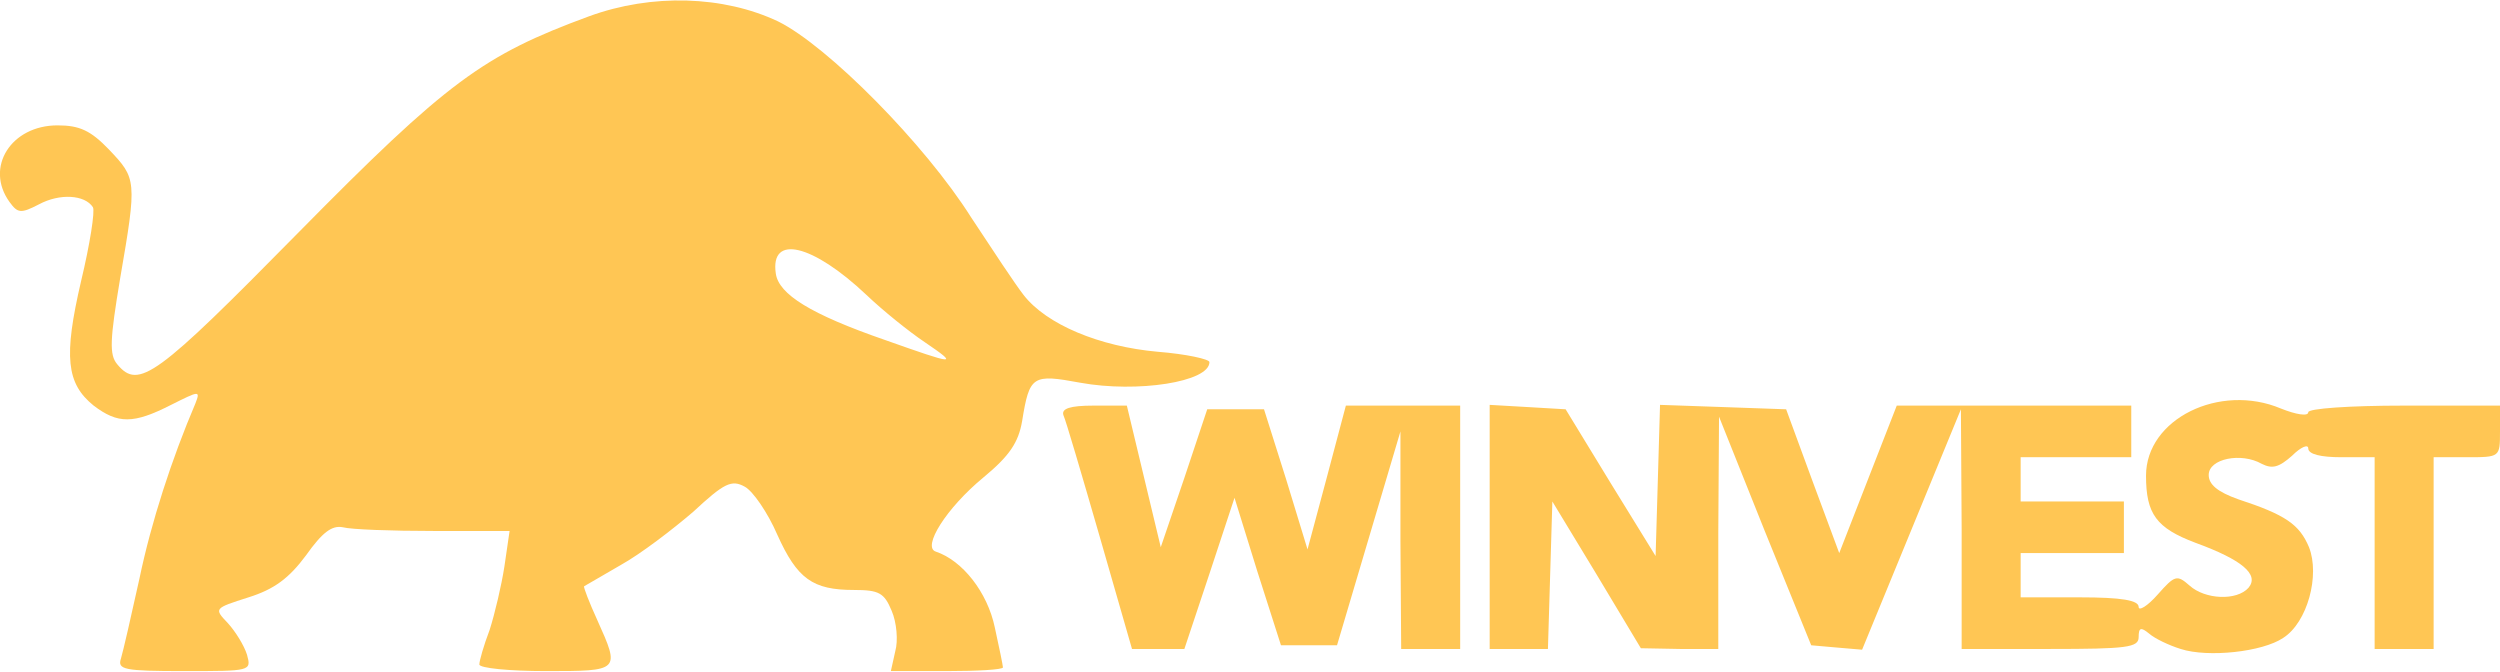
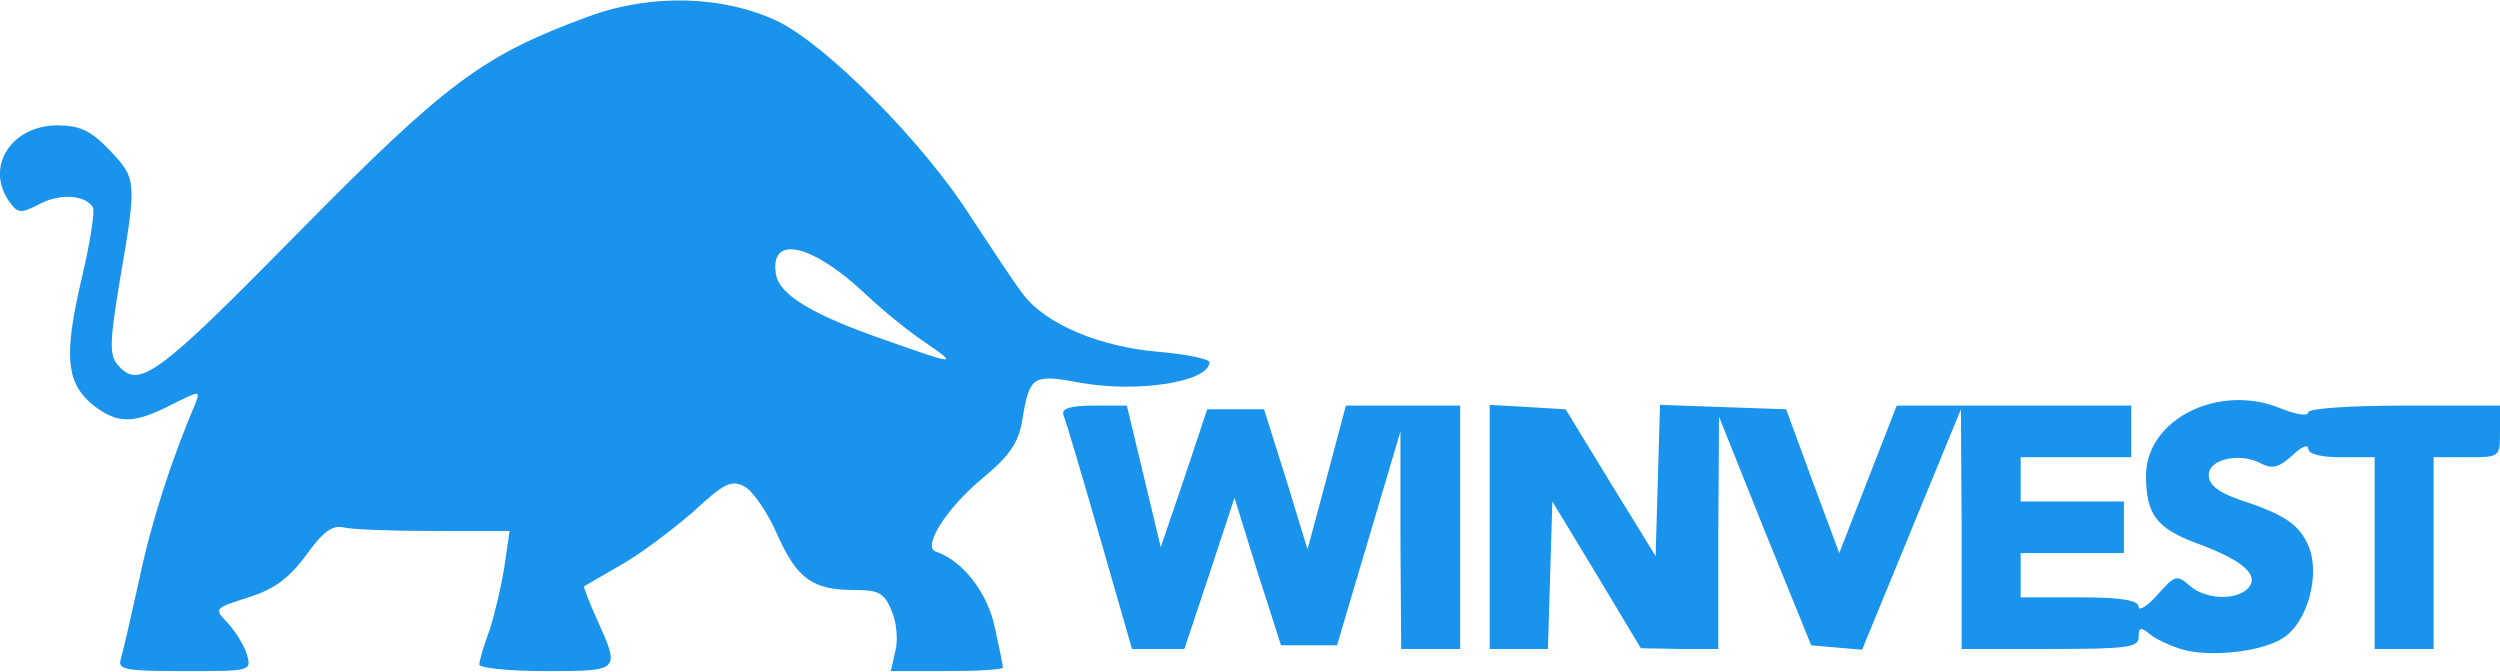
<svg xmlns="http://www.w3.org/2000/svg" version="1.0" width="339px" height="91px" viewBox="0 0 3390 910" preserveAspectRatio="xMidYMid meet">
-   <g id="layer101" fill="#ffc654" stroke="none">
+   <g id="layer101" fill="#1993eb" stroke="none">
    <path d="M164 893 c3 -10 14 -58 25 -108 16 -77 44 -163 76 -238 7 -18 5 -17 -33 2 -51 26 -72 26 -105 1 -37 -30 -41 -66 -17 -169 12 -50 19 -95 16 -100 -11 -17 -45 -19 -73 -4 -25 13 -29 12 -40 -3 -34 -47 2 -104 65 -104 30 0 45 7 70 33 37 39 38 41 15 174 -14 84 -15 104 -4 117 29 35 53 17 245 -178 203 -206 251 -241 395 -294 85 -31 182 -28 256 7 67 33 199 166 262 266 29 44 60 91 71 105 31 40 103 70 182 77 38 3 70 10 70 14 0 27 -98 42 -175 28 -65 -12 -69 -10 -79 52 -5 29 -17 47 -52 76 -51 42 -84 95 -65 101 36 12 70 55 80 103 6 27 11 52 11 54 0 3 -34 5 -76 5 l-76 0 6 -27 c4 -14 2 -39 -5 -55 -10 -24 -17 -28 -51 -28 -56 0 -77 -15 -104 -75 -13 -30 -33 -59 -44 -65 -18 -10 -28 -5 -70 34 -28 24 -71 57 -98 72 -26 15 -48 28 -50 29 -1 1 7 22 18 46 31 69 31 69 -70 69 -49 0 -90 -4 -90 -9 0 -5 6 -26 14 -47 7 -22 16 -60 20 -86 l7 -48 -103 0 c-57 0 -112 -2 -123 -5 -15 -3 -28 7 -50 38 -23 31 -43 46 -78 57 -47 15 -47 15 -28 35 10 11 22 30 26 43 6 22 5 22 -85 22 -82 0 -91 -2 -86 -17z m1090 -429 c-21 -14 -57 -43 -79 -64 -73 -69 -131 -83 -123 -29 4 28 47 55 148 90 96 34 101 35 54 3z" />
    <path d="M2957 880 c-16 -5 -35 -14 -43 -21 -11 -9 -14 -8 -14 5 0 14 -16 16 -120 16 l-120 0 0 -162 -1 -163 -67 163 -67 163 -35 -3 -34 -3 -63 -155 -62 -155 -1 158 0 157 -52 0 -53 -1 -60 -100 -60 -99 -3 100 -3 100 -39 0 -40 0 0 -166 0 -165 52 3 51 3 61 100 61 99 3 -102 3 -103 86 3 85 3 36 98 36 97 39 -100 39 -100 159 0 159 0 0 35 0 35 -75 0 -75 0 0 30 0 30 70 0 70 0 0 35 0 35 -70 0 -70 0 0 30 0 30 80 0 c57 0 80 4 80 13 0 6 12 -1 26 -17 23 -26 26 -27 43 -12 21 19 64 21 80 3 15 -18 -9 -38 -72 -61 -53 -20 -67 -39 -67 -91 0 -77 100 -126 183 -91 20 8 37 11 37 5 0 -5 55 -9 130 -9 l130 0 0 35 c0 35 0 35 -45 35 l-45 0 0 130 0 130 -40 0 -40 0 0 -130 0 -130 -45 0 c-28 0 -45 -4 -45 -12 0 -6 -10 -2 -22 10 -18 16 -27 18 -41 11 -28 -16 -72 -7 -72 15 0 13 12 23 40 33 64 21 83 34 96 65 15 38 -2 102 -35 123 -28 19 -102 27 -139 15z" />
    <path d="M1491 727 c-24 -83 -46 -158 -49 -164 -3 -9 9 -13 41 -13 l45 0 23 96 23 96 32 -94 31 -93 39 0 38 0 30 95 29 95 26 -97 26 -98 77 0 78 0 0 165 0 165 -40 0 -40 0 -1 -147 0 -148 -43 145 -43 145 -38 0 -38 0 -32 -100 -31 -100 -34 103 -34 102 -36 0 -35 0 -44 -153z" />
  </g>
</svg>
